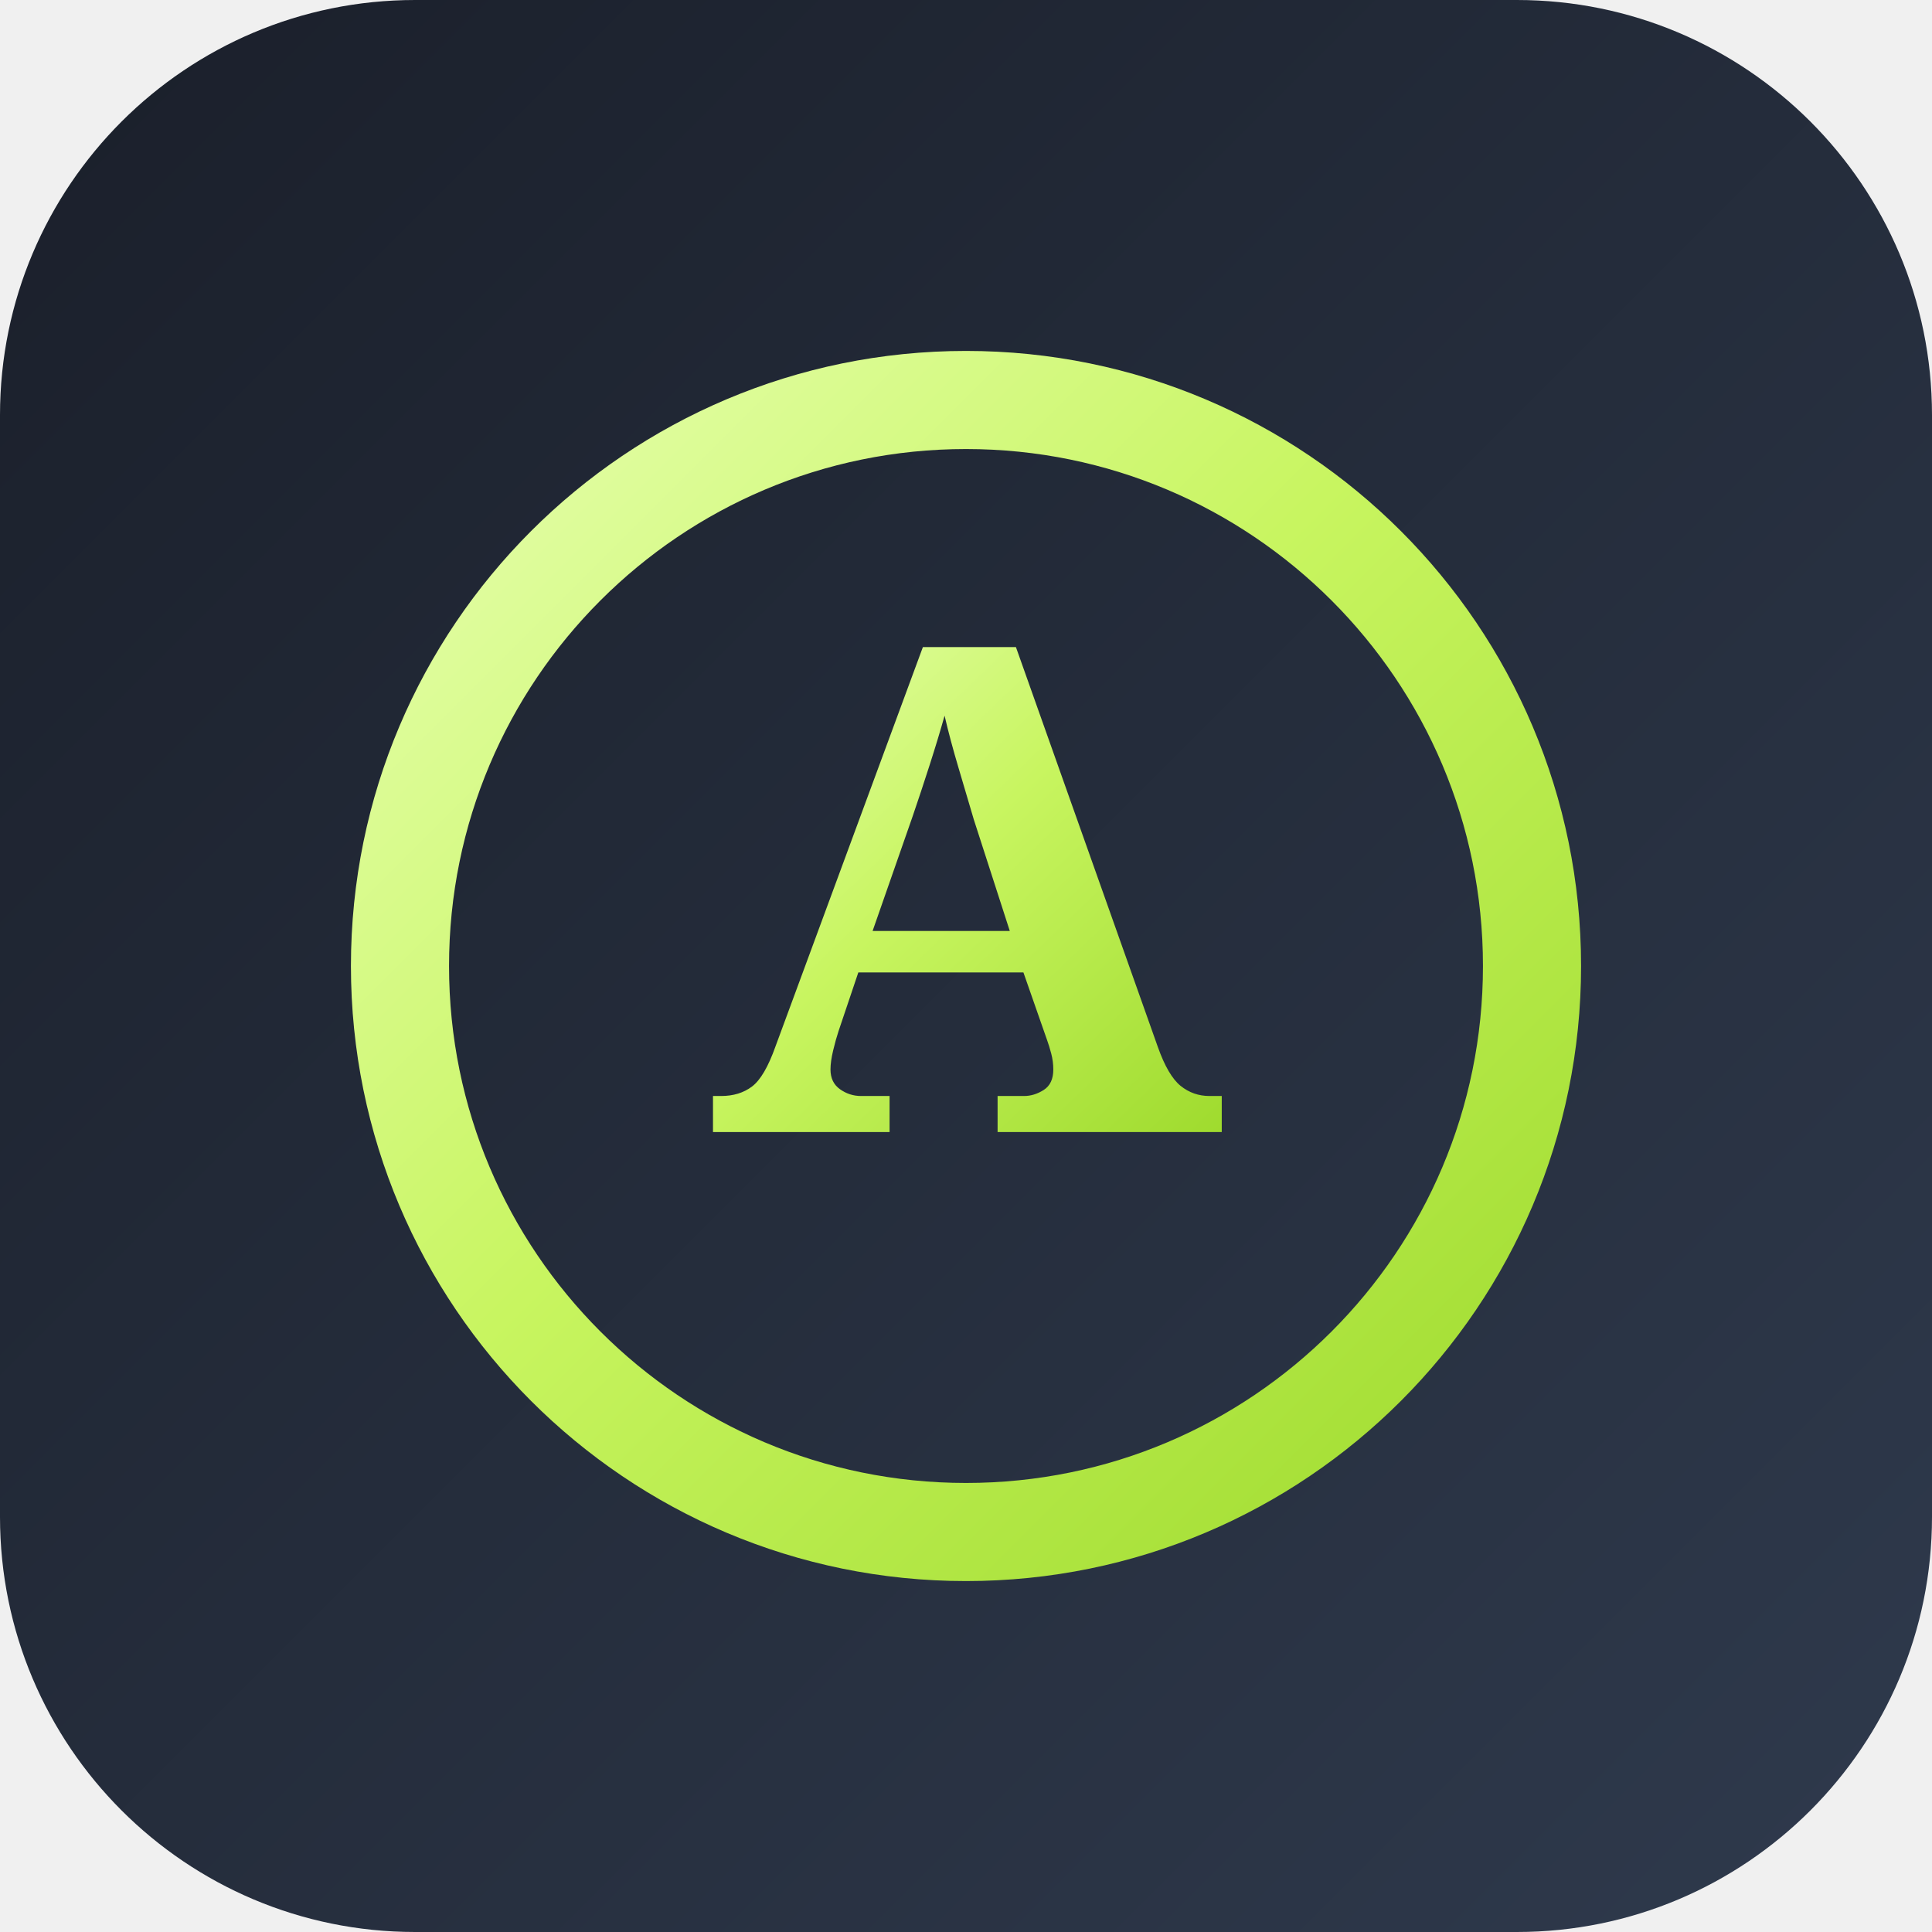
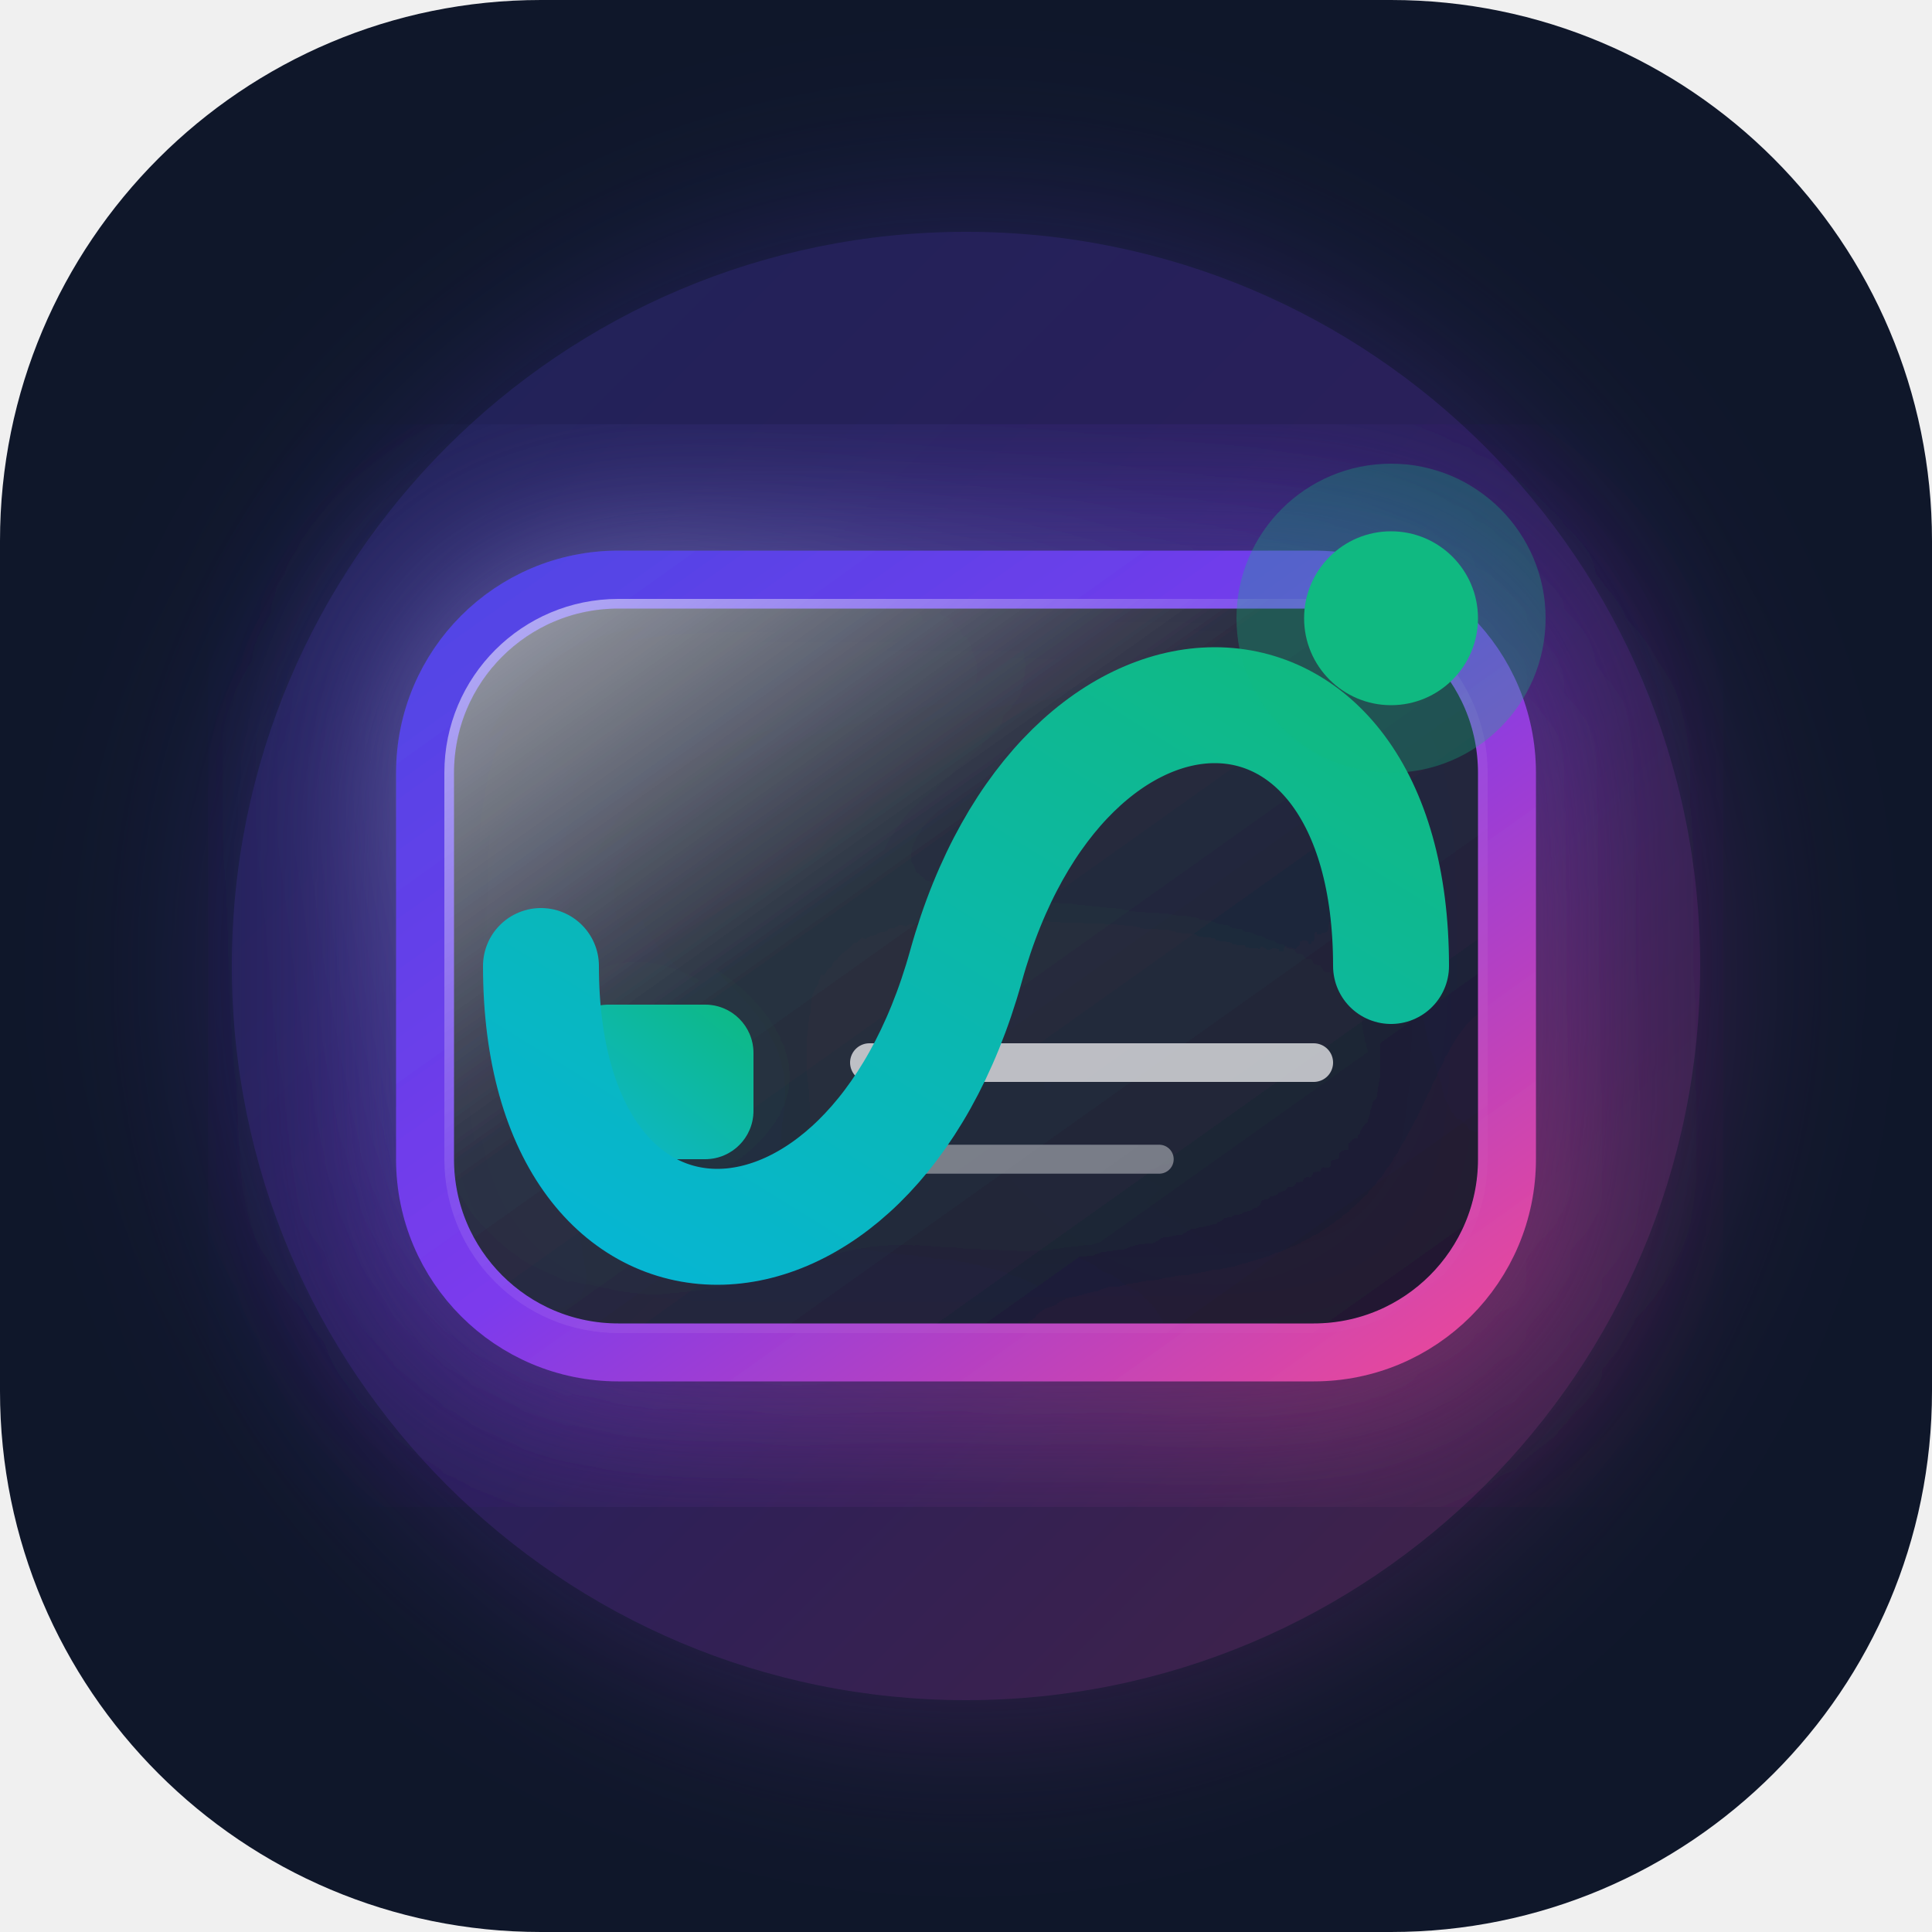
- <svg xmlns="http://www.w3.org/2000/svg" viewBox="0 0 512 512">
+ <svg xmlns="http://www.w3.org/2000/svg" viewBox="0 0 100 100" fill="none">
  <defs>
-     <linearGradient id="bg" x1="0%" y1="0%" x2="100%" y2="100%">
-       <stop offset="0%" stop-color="#1a1f2a" />
-       <stop offset="100%" stop-color="#2f3a4d" />
+     <filter id="logoGlow" x="-20%" y="-20%" width="140%" height="140%">
+       <feGaussianBlur stdDeviation="5" result="blur" />
+       <feComposite in="SourceGraphic" in2="blur" operator="over" />
+     </filter>
+     <linearGradient id="abuneGrad1" x1="0%" y1="0%" x2="100%" y2="100%">
+       <stop offset="0%" stop-color="#4F46E5" />
+       <stop offset="50%" stop-color="#7C3AED" />
+       <stop offset="100%" stop-color="#EC4899" />
    </linearGradient>
-     <linearGradient id="fg" x1="0%" y1="0%" x2="100%" y2="100%">
-       <stop offset="0%" stop-color="#e6ffb0" />
-       <stop offset="45%" stop-color="#c8f560" />
-       <stop offset="100%" stop-color="#9fdb2e" />
+     <linearGradient id="abuneGrad2" x1="0%" y1="100%" x2="100%" y2="0%">
+       <stop offset="0%" stop-color="#06B6D4" />
+       <stop offset="100%" stop-color="#10B981" />
+     </linearGradient>
+     <linearGradient id="glassShine" x1="0%" y1="0%" x2="100%" y2="100%">
+       <stop offset="0%" stop-color="#FFFFFF" stop-opacity="0.6" />
+       <stop offset="40%" stop-color="#FFFFFF" stop-opacity="0.1" />
+       <stop offset="100%" stop-color="#FFFFFF" stop-opacity="0.0" />
    </linearGradient>
  </defs>
-   <rect width="512" height="512" rx="110" fill="url(#bg)" />
-   <circle cx="256" cy="256" r="150" fill="none" stroke="url(#fg)" stroke-width="26" />
-   <text x="256" y="300" font-family="Georgia, serif" font-size="180" font-weight="700" fill="url(#fg)" text-anchor="middle">A</text>
+   <rect width="100" height="100" rx="28" fill="#0f172a" />
+   <circle cx="50" cy="50" r="38" fill="url(#abuneGrad1)" opacity="0.25" filter="url(#logoGlow)" />
+   <path d="M 28 50 C 28 32, 45 32, 50 50 C 55 68, 72 68, 72 50" stroke="url(#abuneGrad2)" stroke-width="6" stroke-linecap="round" fill="none" opacity="0.45" />
+   <g filter="url(#logoGlow)">
+     <rect x="22" y="30" width="56" height="40" rx="10" fill="rgba(15, 23, 42, 0.95)" stroke="url(#abuneGrad1)" stroke-width="3" />
+     <rect x="23" y="31" width="54" height="38" rx="9" fill="url(#glassShine)" />
+     <line x1="22" y1="42" x2="78" y2="42" stroke="url(#abuneGrad1)" stroke-width="3.5" opacity="0.85" />
+     <rect x="29" y="52" width="10" height="8" rx="2.5" fill="url(#abuneGrad2)" />
+     <line x1="45" y1="55" x2="68" y2="55" stroke="#FFFFFF" stroke-width="2" stroke-linecap="round" opacity="0.7" />
+     <line x1="45" y1="60" x2="60" y2="60" stroke="#FFFFFF" stroke-width="1.5" stroke-linecap="round" opacity="0.4" />
+   </g>
+   <path d="M 72 50 C 72 32, 55 32, 50 50 C 45 68, 28 68, 28 50" stroke="url(#abuneGrad2)" stroke-width="6" stroke-linecap="round" fill="none" />
+   <circle cx="72" cy="32" r="4.5" fill="#10B981" />
+   <circle cx="72" cy="32" r="8" fill="#10B981" opacity="0.3" />
</svg>
